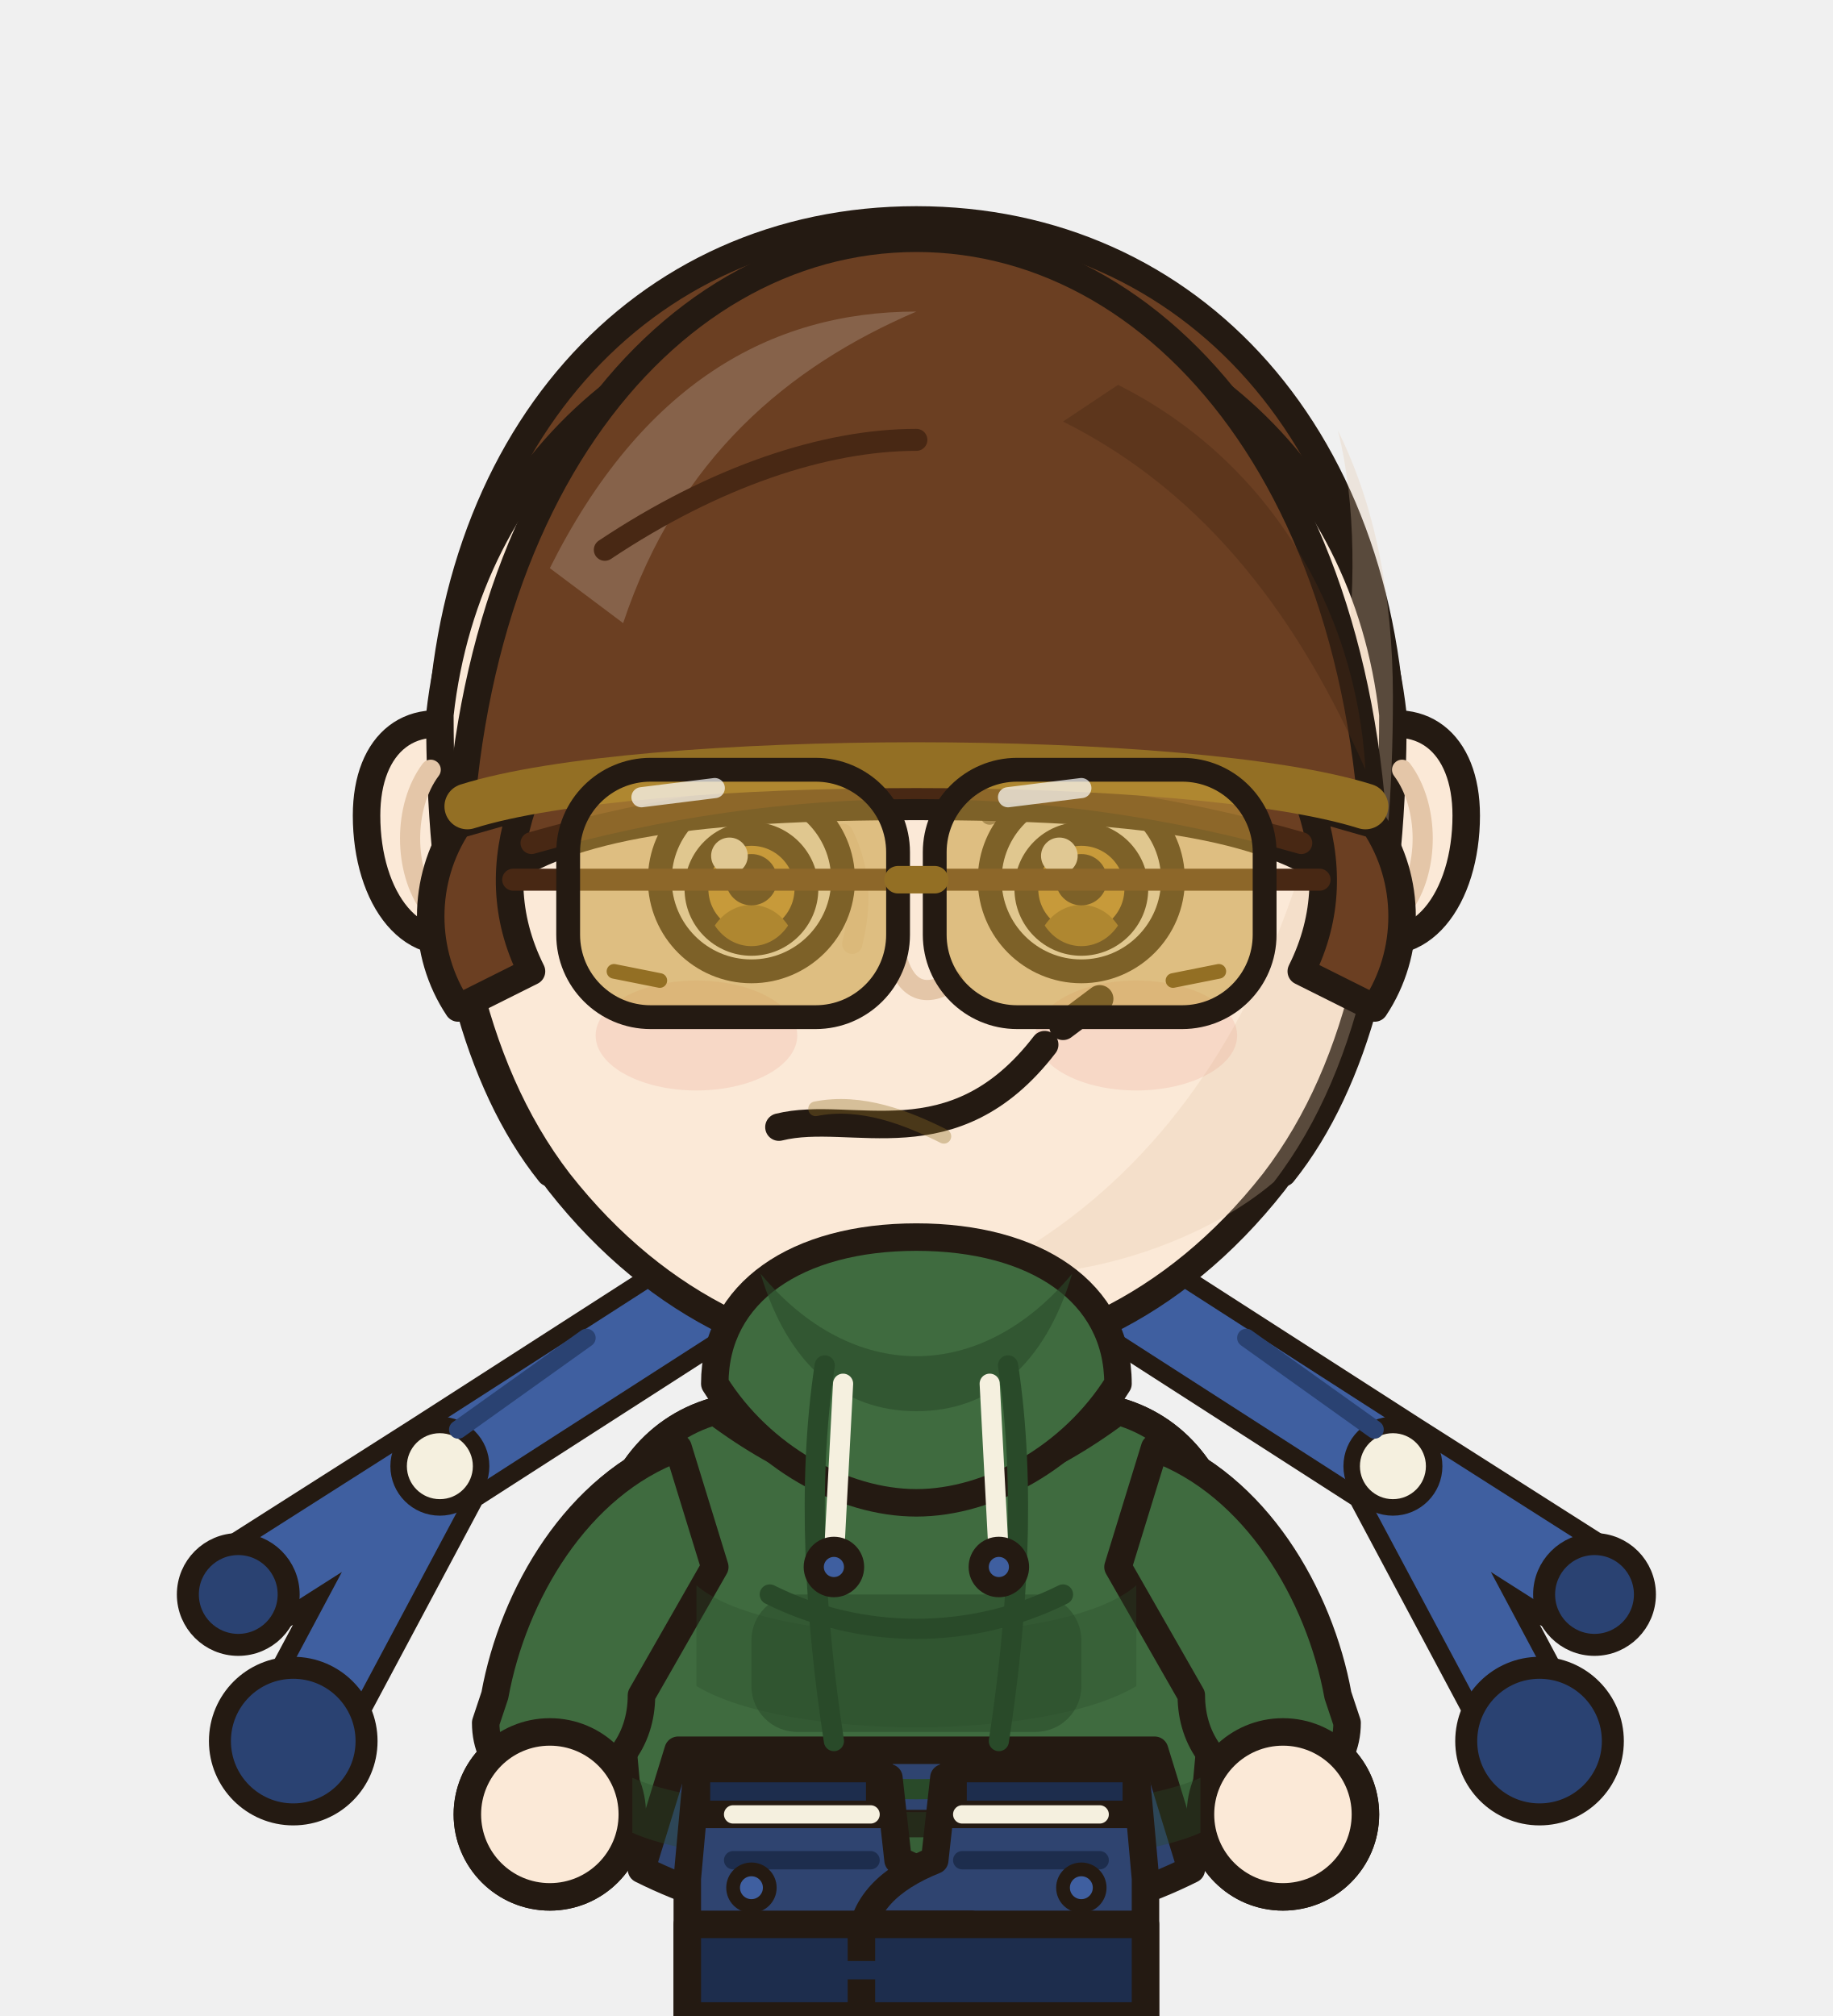
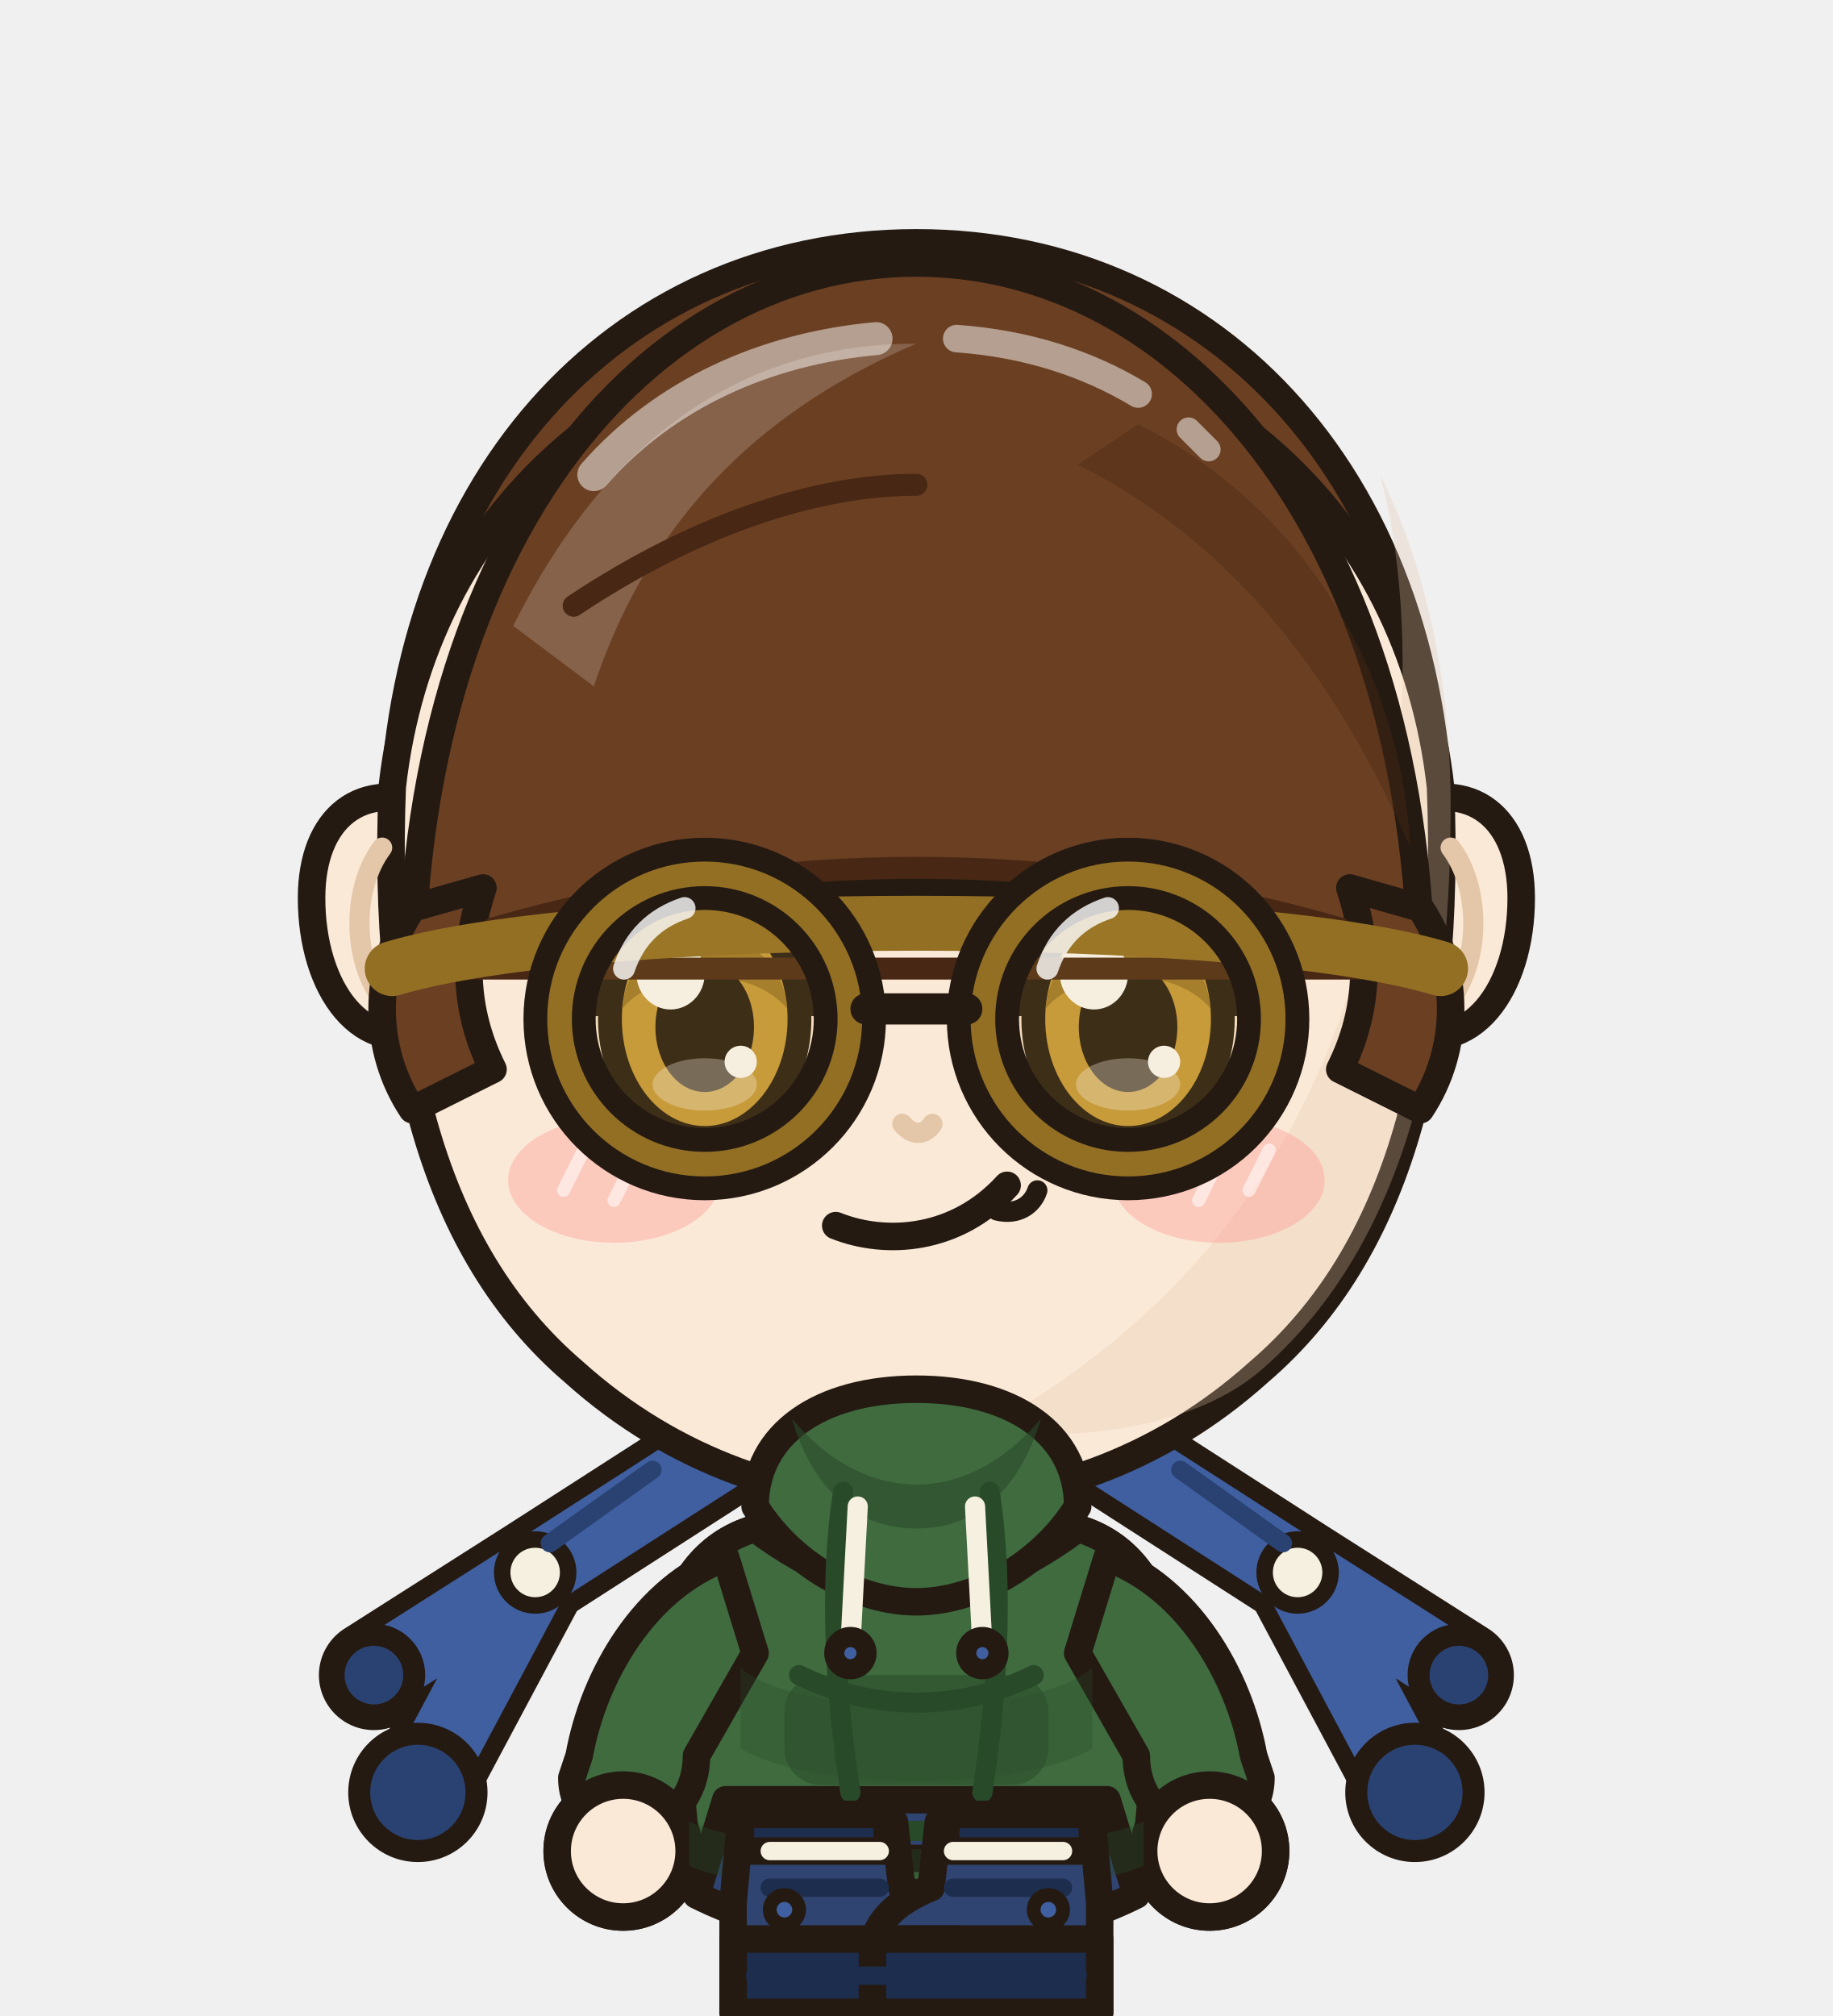
<svg xmlns="http://www.w3.org/2000/svg" width="200" height="220" viewBox="0 0 200 220">
  <g>
-     <g fill="none" stroke="#241a12" stroke-width="12" stroke-linecap="round" stroke-linejoin="round">
-       <path d="M76 142 L48 160 L32 190 M48 160 L26 174" />
-       <path d="M124 142 L152 160 L168 190 M152 160 L174 174" />
-     </g>
-     <g fill="none" stroke="#3f5fa0" stroke-width="8" stroke-linecap="round" stroke-linejoin="round">
-       <path d="M76 142 L48 160 L32 190 M48 160 L26 174" />
-       <path d="M124 142 L152 160 L168 190 M152 160 L174 174" />
-     </g>
-     <g fill="#2a4272" stroke="#241a12" stroke-width="2.4">
-       <circle cx="32" cy="190" r="8" />
-       <circle cx="26" cy="174" r="5.5" />
-       <circle cx="168" cy="190" r="8" />
-       <circle cx="174" cy="174" r="5.5" />
-     </g>
-     <g fill="#f5f0df" stroke="#241a12" stroke-width="1.8">
-       <circle cx="48" cy="160" r="4.5" />
-       <circle cx="152" cy="160" r="4.5" />
-     </g>
-     <g fill="none" stroke="#2a4272" stroke-width="2" stroke-linecap="round">
-       <path d="M64 146 L50 156" />
-       <path d="M136 146 L150 156" />
-     </g>
-   </g>
-   <g>
-     <g stroke="#241a12" stroke-width="3" stroke-linejoin="round" stroke-linecap="round">
-       <path d="M100 24 C70 24 48 48 48 84 C48 102 52 118 60 128 L68 116 C62 104 60 92 61 80 C64 54 80 40 100 40 C120 40 136 54 139 80 C140 92 138 104 132 116 L140 128 C148 118 152 102 152 84 C152 48 130 24 100 24 Z" fill="#6b3f22" />
-     </g>
-     <g stroke="none">
-       <path d="M62 80 C64 60 76 46 92 42 C78 50 68 64 66 82 C65 98 67 110 73 120 L68 116 C62 104 60 92 61 80 Z" fill="#482814" opacity="0.3" />
-     </g>
-     <g fill="none" stroke="#482814" stroke-width="2.2" stroke-linecap="round">
-       <path d="M68 118 C63 106 62 94 64 82" />
-       <path d="M132 118 C137 106 138 94 136 82" />
-     </g>
-   </g>
-   <g>
-     <g stroke="#241a12" stroke-width="3" stroke-linejoin="round" stroke-linecap="round">
-       <path d="M80 190 L80 207 C80 214 84 217 89 217 L95 217 C98 217 99 215 99 212 L99 190 Z" fill="#fbe9d7" />
-       <path d="M120 190 L120 207 C120 214 116 217 111 217 L105 217 C102 217 101 215 101 212 L101 190 Z" fill="#fbe9d7" />
-       <path d="M74 158 C63 162 56 174 54 188 C53 194 56 198 62 199 C67 199 70 196 71 191 L78 170 Z" fill="#fbe9d7" />
-       <path d="M126 158 C137 162 144 174 146 188 C147 194 144 198 138 199 C133 199 130 196 129 191 L122 170 Z" fill="#fbe9d7" />
-       <path d="M78 154 C71 156 67 162 66 169 L69 201 C80 206 120 206 131 201 L134 169 C133 162 129 156 122 154 C114 160 106 163 100 163 C94 163 86 160 78 154 Z" fill="#3f6b3f" />
-       <path d="M88 133 L88 158 C88 164 94 168 100 168 C106 168 112 164 112 158 L112 133 Z" fill="#e4c6a8" />
-       <path d="M52 80 C45 77 40 81 40 89 C40 98 45 105 52 102 Z" fill="#fbe9d7" />
-       <path d="M148 80 C155 77 160 81 160 89 C160 98 155 105 148 102 Z" fill="#fbe9d7" />
-       <path d="M100 32 C72 32 51 51 48 78 C48 98 51 116 61 129 C72 143 86 149 100 149 C114 149 128 143 139 129 C149 116 152 98 152 78 C149 51 128 32 100 32 Z" fill="#fbe9d7" />
-       <circle cx="60" cy="198" r="9" fill="#fbe9d7" />
-       <circle cx="140" cy="198" r="9" fill="#fbe9d7" />
-     </g>
-     <g stroke="none">
-       <path d="M139 129 C149 116 152 97 152 76 C152 65 150 55 146 47 C150 63 146 86 139 103 C132 120 121 132 107 139 C119 140 132 135 139 129 Z" fill="#e4c6a8" opacity="0.28" />
-       <path d="M58 74 C62 54 77 38 96 34 C81 38 66 51 60 66 C57 75 56 84 57 93 C54 86 55 79 58 74 Z" fill="#ffffff" opacity="0.18" />
-       <ellipse cx="76" cy="113" rx="11" ry="6" fill="#df7f6e" opacity="0.16" />
-       <ellipse cx="124" cy="113" rx="11" ry="6" fill="#df7f6e" opacity="0.16" />
-       <path d="M83 196 C88 200 94 201 98 199 L98 205 C92 207 86 206 82 203 Z" fill="#e4c6a8" opacity="0.22" />
-       <path d="M117 196 C112 200 106 201 102 199 L102 205 C108 207 114 206 118 203 Z" fill="#e4c6a8" opacity="0.22" />
-       <path d="M78 158 C86 164 94 167 100 167 C106 167 114 164 122 158 L122 163 C114 169 106 172 100 172 C94 172 86 169 78 163 Z" fill="#294a29" opacity="0.55" />
-       <path d="M69 193 C80 198 120 198 131 193 L131 201 C120 206 80 206 69 201 Z" fill="#294a29" opacity="0.25" />
-       <path d="M74 176 C77 182 78 189 77 196 L72 195 C73 187 72 181 70 176 Z" fill="#294a29" opacity="0.35" />
-       <path d="M126 176 C123 182 122 189 123 196 L128 195 C127 187 128 181 130 176 Z" fill="#294a29" opacity="0.35" />
-     </g>
-     <g fill="none" stroke="#e4c6a8" stroke-width="2.2" stroke-linecap="round">
-       <path d="M47 84 C44 88 44 95 47 99" />
-       <path d="M153 84 C156 88 156 95 153 99" />
-       <path d="M98 105 C99 108 101 109 104 107" />
-       <path d="M92 91 C94 95 94 99 93 103" opacity="0.35" />
-     </g>
-   </g>
-   <g>
-     <g stroke="#241a12" stroke-width="3" stroke-linejoin="round" stroke-linecap="round">
-       <path d="M78 154 C71 156 67 162 66 169 L69 202 C80 207 120 207 131 202 L134 169 C133 162 129 156 122 154 C114 160 106 163 100 163 C94 163 86 160 78 154 Z" fill="#3f6b3f" />
-       <path d="M74 158 C63 162 56 174 54 185 L53 188 C53 193 57 196 62 195 C67 194 70 190 70 185 L78 171 Z" fill="#3f6b3f" />
-       <path d="M126 158 C137 162 144 174 146 185 L147 188 C147 193 143 196 138 195 C133 194 130 190 130 185 L122 171 Z" fill="#3f6b3f" />
-       <path d="M78 151 C78 141 87 135 100 135 C113 135 122 141 122 151 C117 159 108 164 100 164 C92 164 83 159 78 151 Z" fill="#3f6b3f" />
-       <path d="M74 191 L126 191 L130 204 C120 209 110 210 103 210 L103 199 L97 199 L97 210 C90 210 80 209 70 204 Z" fill="#2f4470" />
-     </g>
-     <g stroke="#241a12" stroke-width="3" stroke-linejoin="round" stroke-linecap="round">
-       <circle cx="60" cy="198" r="9" fill="#fbe9d7" />
-       <circle cx="140" cy="198" r="9" fill="#fbe9d7" />
-     </g>
-     <g stroke="none">
-       <path d="M83 139 C88 145 94 148 100 148 C106 148 112 145 117 139 C114 149 108 154 100 154 C92 154 86 149 83 139 Z" fill="#294a29" opacity="0.6" />
-       <path d="M76 173 C84 180 116 180 124 173 L124 184 C114 190 86 190 76 184 Z" fill="#294a29" opacity="0.3" />
-       <rect x="82" y="174" width="36" height="15" rx="5" fill="#294a29" opacity="0.55" />
-       <path d="M69 194 C80 199 120 199 131 194 L131 200 C120 205 80 205 69 200 Z" fill="#294a29" opacity="0.35" />
-     </g>
-     <g fill="none" stroke="#294a29" stroke-width="2.2" stroke-linecap="round">
-       <path d="M90 149 C88 162 89 177 91 190" />
-       <path d="M110 149 C112 162 111 177 109 190" />
-       <path d="M84 174 C94 179 106 179 116 174" />
-       <path d="M86 193 C92 196 108 196 114 193" />
-     </g>
-     <g stroke="#241a12" stroke-width="2.2" stroke-linecap="round">
-       <path d="M92 151 L91 170" stroke="#f5f0df" />
-       <path d="M108 151 L109 170" stroke="#f5f0df" />
-       <circle cx="91" cy="171" r="2.2" fill="#3f5fa0" />
-       <circle cx="109" cy="171" r="2.2" fill="#3f5fa0" />
-     </g>
-   </g>
-   <g>
-     <g transform="translate(0,3)">
-       <g stroke="#241a12" stroke-width="3" stroke-linejoin="round" stroke-linecap="round">
-         <path d="M76 191 L97 191 L98 200 C103 202 106 205 106 209 L106 217 L75 217 L75 202 Z" fill="#2f4470" />
-         <path d="M124 191 L103 191 L102 200 C97 202 94 205 94 209 L94 217 L125 217 L125 202 Z" fill="#2f4470" />
-         <path d="M75 207 L106 207 L106 217 L75 217 Z" fill="#1d2d4d" />
-         <path d="M125 207 L94 207 L94 217 L125 217 Z" fill="#1d2d4d" />
-         <path d="M76 190 L96 190 L96 195 L76 195 Z" fill="#1d2d4d" />
-         <path d="M124 190 L104 190 L104 195 L124 195 Z" fill="#1d2d4d" />
-       </g>
-       <g fill="none" stroke="#1d2d4d" stroke-width="2" stroke-linecap="round">
-         <path d="M80 200 L95 200" />
-         <path d="M120 200 L105 200" />
-         <path d="M78 212 L104 212" />
-         <path d="M96 212 L122 212" />
-       </g>
-       <g stroke="#f5f0df" stroke-width="2" stroke-linecap="round">
-         <path d="M80 195 L95 195" />
-         <path d="M120 195 L105 195" />
-       </g>
-       <g fill="#3f5fa0" stroke="#241a12" stroke-width="1.5">
-         <circle cx="82" cy="203" r="2" />
-         <circle cx="118" cy="203" r="2" />
-       </g>
-     </g>
-   </g>
-   <g>
-     <g stroke="#241a12" stroke-width="2.6" stroke-linejoin="round" stroke-linecap="round">
-       <circle cx="82" cy="96" r="10" fill="#fffdf6" />
-       <circle cx="118" cy="96" r="10" fill="#fffdf6" />
-       <circle cx="82" cy="97" r="6" fill="#c79a3a" />
-       <circle cx="118" cy="97" r="6" fill="#c79a3a" />
-       <path d="M78 101 C80 104 84 104 86 101 C84 98 80 98 78 101 Z" fill="#936f24" stroke="none" />
-       <path d="M114 101 C116 104 120 104 122 101 C120 98 116 98 114 101 Z" fill="#936f24" stroke="none" />
-       <circle cx="82" cy="96" r="2.8" fill="#241a12" stroke="none" />
-       <circle cx="118" cy="96" r="2.8" fill="#241a12" stroke="none" />
-       <circle cx="79.6" cy="93.4" r="2" fill="#ffffff" stroke="none" />
-       <circle cx="115.6" cy="93.4" r="2" fill="#ffffff" stroke="none" />
-       <path d="M72 89 C74 84 78 81 82 81" fill="none" stroke-width="2" opacity="0.55" />
-       <path d="M108 89 C110 84 114 81 118 81" fill="none" stroke-width="2" opacity="0.55" />
-     </g>
-   </g>
-   <g>
-     <g fill="none" stroke="#241a12" stroke-width="3" stroke-linecap="round">
-       <path d="M85 123 C93 121 104 127 114 114" />
-       <path d="M89 121 C94 120 99 122 103 124" stroke="#936f24" stroke-width="1.6" opacity="0.35" />
-       <path d="M116 112 L120 109" />
-     </g>
-   </g>
-   <g>
-     <g stroke="#241a12" stroke-width="3" stroke-linejoin="round" stroke-linecap="round">
-       <path d="M50 104 C48 56 72 26 100 26 C128 26 152 56 150 104 L146 96 C138 90 124 88 100 88 C76 88 62 90 54 96 Z" fill="#6b3f22" />
-       <path d="M50 90 C46 96 46 104 50 110 L58 106 C55 100 55 94 57 88 Z" fill="#6b3f22" />
-       <path d="M150 90 C154 96 154 104 150 110 L142 106 C145 100 145 94 143 88 Z" fill="#6b3f22" />
-     </g>
-     <g stroke="none">
-       <path d="M60 62 C70 42 84 34 100 34 C86 40 74 50 68 68 Z" fill="#ffffff" opacity="0.18" />
-       <path d="M122 42 C138 50 148 66 149 84 C142 68 132 54 116 46 Z" fill="#482814" opacity="0.4" />
-     </g>
-     <g fill="none" stroke="#482814" stroke-width="2.4" stroke-linecap="round">
-       <path d="M58 92 C72 88 86 86 100 86 C114 86 128 88 142 92" />
-       <path d="M56 96 L144 96" />
-       <path d="M66 60 C78 52 90 48 100 48" />
-     </g>
-   </g>
-   <g>
-     <g stroke="#241a12" stroke-width="2.6" stroke-linejoin="round" stroke-linecap="round">
-       <path d="M51 88 C70 82 130 82 149 88" fill="none" stroke="#936f24" stroke-width="5" />
-       <rect x="62" y="84" width="36" height="27" rx="9" fill="#c79a3a" fill-opacity="0.55" />
-       <rect x="102" y="84" width="36" height="27" rx="9" fill="#c79a3a" fill-opacity="0.55" />
-       <path d="M98 96 L102 96" fill="none" stroke="#936f24" stroke-width="3" />
-       <path d="M70 87 L78 86" fill="none" stroke="#ffffff" stroke-width="2.2" opacity="0.7" />
-       <path d="M110 87 L118 86" fill="none" stroke="#ffffff" stroke-width="2.2" opacity="0.7" />
-       <path d="M67 106 L72 107" fill="none" stroke="#936f24" stroke-width="1.6" />
-       <path d="M128 107 L133 106" fill="none" stroke="#936f24" stroke-width="1.6" />
+     <g transform="translate(100 218) scale(0.8) translate(-100 -218)">
+       <g fill="none" stroke="#241a12" stroke-width="15.00" stroke-linecap="round" stroke-linejoin="round">
+         <path d="M76 142 L48 160 L32 190 M48 160 L26 174" />
+         <path d="M124 142 L152 160 L168 190 M152 160 L174 174" />
+       </g>
+       <g fill="none" stroke="#3f5fa0" stroke-width="10.00" stroke-linecap="round" stroke-linejoin="round">
+         <path d="M76 142 L48 160 L32 190 M48 160 L26 174" />
+         <path d="M124 142 L152 160 L168 190 M152 160 L174 174" />
+       </g>
+       <g fill="#2a4272" stroke="#241a12" stroke-width="3.00">
+         <circle cx="32" cy="190" r="8" />
+         <circle cx="26" cy="174" r="5.5" />
+         <circle cx="168" cy="190" r="8" />
+         <circle cx="174" cy="174" r="5.5" />
+       </g>
+       <g fill="#f5f0df" stroke="#241a12" stroke-width="2.25">
+         <circle cx="48" cy="160" r="4.5" />
+         <circle cx="152" cy="160" r="4.5" />
+       </g>
+       <g fill="none" stroke="#2a4272" stroke-width="2.50" stroke-linecap="round">
+         <path d="M64 146 L50 156" />
+         <path d="M136 146 L150 156" />
+       </g>
+     </g>
+   </g>
+   <g>
+     <g transform="translate(100 164) scale(1.1) translate(-100 -149)">
+       <g stroke="#241a12" stroke-width="2.73" stroke-linejoin="round" stroke-linecap="round">
+         <path d="M100 24 C70 24 48 48 48 84 C48 102 52 118 60 128 L68 116 C62 104 60 92 61 80 C64 54 80 40 100 40 C120 40 136 54 139 80 C140 92 138 104 132 116 L140 128 C148 118 152 102 152 84 C152 48 130 24 100 24 Z" fill="#6b3f22" />
+       </g>
+       <g stroke="none">
+         <path d="M62 80 C64 60 76 46 92 42 C78 50 68 64 66 82 C65 98 67 110 73 120 L68 116 C62 104 60 92 61 80 Z" fill="#482814" opacity="0.3" />
+       </g>
+       <g fill="none" stroke="#482814" stroke-width="2.00" stroke-linecap="round">
+         <path d="M68 118 C63 106 62 94 64 82" />
+         <path d="M132 118 C137 106 138 94 136 82" />
+       </g>
+     </g>
+   </g>
+   <g>
+     <g transform="translate(100 218) scale(0.8) translate(-100 -218)">
+       <g stroke="#241a12" stroke-width="3.75" stroke-linejoin="round" stroke-linecap="round">
+         <path d="M80 190 L80 207 C80 214 84 217 89 217 L95 217 C98 217 99 215 99 212 L99 190 Z" fill="#fbe9d7" />
+         <path d="M120 190 L120 207 C120 214 116 217 111 217 L105 217 C102 217 101 215 101 212 L101 190 Z" fill="#fbe9d7" />
+         <path d="M74 158 C63 162 56 174 54 188 C53 194 56 198 62 199 C67 199 70 196 71 191 L78 170 Z" fill="#fbe9d7" />
+         <path d="M126 158 C137 162 144 174 146 188 C147 194 144 198 138 199 C133 199 130 196 129 191 L122 170 Z" fill="#fbe9d7" />
+         <path d="M78 154 C71 156 67 162 66 169 L69 201 C80 206 120 206 131 201 L134 169 C133 162 129 156 122 154 C114 160 106 163 100 163 C94 163 86 160 78 154 Z" fill="#3f6b3f" />
+         <path d="M88 133 L88 158 C88 164 94 168 100 168 C106 168 112 164 112 158 L112 133 Z" fill="#e4c6a8" />
+         <circle cx="60" cy="198" r="9" fill="#fbe9d7" />
+         <circle cx="140" cy="198" r="9" fill="#fbe9d7" />
+       </g>
+       <g stroke="none">
+         <path d="M83 196 C88 200 94 201 98 199 L98 205 C92 207 86 206 82 203 Z" fill="#e4c6a8" opacity="0.22" />
+         <path d="M117 196 C112 200 106 201 102 199 L102 205 C108 207 114 206 118 203 Z" fill="#e4c6a8" opacity="0.22" />
+         <path d="M78 158 C86 164 94 167 100 167 C106 167 114 164 122 158 L122 163 C114 169 106 172 100 172 C94 172 86 169 78 163 Z" fill="#294a29" opacity="0.55" />
+         <path d="M69 193 C80 198 120 198 131 193 L131 201 C120 206 80 206 69 201 Z" fill="#294a29" opacity="0.25" />
+         <path d="M74 176 C77 182 78 189 77 196 L72 195 C73 187 72 181 70 176 Z" fill="#294a29" opacity="0.35" />
+         <path d="M126 176 C123 182 122 189 123 196 L128 195 C127 187 128 181 130 176 Z" fill="#294a29" opacity="0.35" />
+       </g>
+     </g>
+     <g transform="translate(100 164) scale(1.1) translate(-100 -149)">
+       <g stroke="#241a12" stroke-width="2.73" stroke-linejoin="round" stroke-linecap="round">
+         <path d="M52 80 C45 77 40 81 40 89 C40 98 45 105 52 102 Z" fill="#fbe9d7" />
+         <path d="M148 80 C155 77 160 81 160 89 C160 98 155 105 148 102 Z" fill="#fbe9d7" />
+         <path d="M100 32 C72 32 51 51 48 78 C47 104 52 124 66 136 C76 145 88 149 100 149 C112 149 124 145 134 136 C148 124 153 104 152 78 C149 51 128 32 100 32 Z" fill="#fbe9d7" />
+       </g>
+       <g stroke="none">
+         <path d="M134 136 C148 124 153 104 153 80 C153 66 150 55 146 47 C151 66 147 90 140 106 C133 122 121 134 106 142 C118 143 128 141 134 136 Z" fill="#e4c6a8" opacity="0.28" />
+         <path d="M58 74 C62 54 77 38 96 34 C81 38 66 51 60 66 C57 75 56 84 57 93 C54 86 55 79 58 74 Z" fill="#ffffff" opacity="0.18" />
+         <ellipse cx="70" cy="117" rx="10.5" ry="6.2" fill="#ff8a8a" opacity="0.34" />
+         <ellipse cx="130" cy="117" rx="10.5" ry="6.2" fill="#ff8a8a" opacity="0.34" />
+       </g>
+       <g fill="none" stroke="#e4c6a8" stroke-width="2" stroke-linecap="round">
+         <path d="M47 84 C44 88 44 95 47 99" />
+         <path d="M153 84 C156 88 156 95 153 99" />
+         <path d="M98.6 111.4 C99.6 112.6 100.8 112.6 101.6 111.4" />
+       </g>
+       <g fill="none" stroke="#ffffff" stroke-width="1.3" stroke-linecap="round" opacity="0.55">
+         <path d="M65 118 L67 114" />
+         <path d="M70 119 L72 115" />
+         <path d="M128 119 L130 115" />
+         <path d="M133 118 L135 114" />
+       </g>
+     </g>
+   </g>
+   <g>
+     <g transform="translate(100 218) scale(0.8) translate(-100 -218)">
+       <g stroke="#241a12" stroke-width="3.75" stroke-linejoin="round" stroke-linecap="round">
+         <path d="M78 154 C71 156 67 162 66 169 L69 202 C80 207 120 207 131 202 L134 169 C133 162 129 156 122 154 C114 160 106 163 100 163 C94 163 86 160 78 154 Z" fill="#3f6b3f" />
+         <path d="M74 158 C63 162 56 174 54 185 L53 188 C53 193 57 196 62 195 C67 194 70 190 70 185 L78 171 Z" fill="#3f6b3f" />
+         <path d="M126 158 C137 162 144 174 146 185 L147 188 C147 193 143 196 138 195 C133 194 130 190 130 185 L122 171 Z" fill="#3f6b3f" />
+         <path d="M78 151 C78 141 87 135 100 135 C113 135 122 141 122 151 C117 159 108 164 100 164 C92 164 83 159 78 151 Z" fill="#3f6b3f" />
+         <path d="M74 191 L126 191 L130 204 C120 209 110 210 103 210 L103 199 L97 199 L97 210 C90 210 80 209 70 204 Z" fill="#2f4470" />
+       </g>
+       <g stroke="#241a12" stroke-width="3.75" stroke-linejoin="round" stroke-linecap="round">
+         <circle cx="60" cy="198" r="9" fill="#fbe9d7" />
+         <circle cx="140" cy="198" r="9" fill="#fbe9d7" />
+       </g>
+       <g stroke="none">
+         <path d="M83 139 C88 145 94 148 100 148 C106 148 112 145 117 139 C114 149 108 154 100 154 C92 154 86 149 83 139 Z" fill="#294a29" opacity="0.6" />
+         <path d="M76 173 C84 180 116 180 124 173 L124 184 C114 190 86 190 76 184 Z" fill="#294a29" opacity="0.3" />
+         <rect x="82" y="174" width="36" height="15" rx="5" fill="#294a29" opacity="0.55" />
+         <path d="M69 194 C80 199 120 199 131 194 L131 200 C120 205 80 205 69 200 Z" fill="#294a29" opacity="0.35" />
+       </g>
+       <g fill="none" stroke="#294a29" stroke-width="2.75" stroke-linecap="round">
+         <path d="M90 149 C88 162 89 177 91 190" />
+         <path d="M110 149 C112 162 111 177 109 190" />
+         <path d="M84 174 C94 179 106 179 116 174" />
+         <path d="M86 193 C92 196 108 196 114 193" />
+       </g>
+       <g stroke="#241a12" stroke-width="2.75" stroke-linecap="round">
+         <path d="M92 151 L91 170" stroke="#f5f0df" />
+         <path d="M108 151 L109 170" stroke="#f5f0df" />
+         <circle cx="91" cy="171" r="2.2" fill="#3f5fa0" />
+         <circle cx="109" cy="171" r="2.2" fill="#3f5fa0" />
+       </g>
+     </g>
+   </g>
+   <g>
+     <g transform="translate(100 218) scale(0.8) translate(-100 -218)">
+       <g transform="translate(0,3)">
+         <g stroke="#241a12" stroke-width="3.75" stroke-linejoin="round" stroke-linecap="round">
+           <path d="M76 191 L97 191 L98 200 C103 202 106 205 106 209 L106 217 L75 217 L75 202 Z" fill="#2f4470" />
+           <path d="M124 191 L103 191 L102 200 C97 202 94 205 94 209 L94 217 L125 217 L125 202 Z" fill="#2f4470" />
+           <path d="M75 207 L106 207 L106 217 L75 217 Z" fill="#1d2d4d" />
+           <path d="M125 207 L94 207 L94 217 L125 217 Z" fill="#1d2d4d" />
+           <path d="M76 190 L96 190 L96 195 L76 195 Z" fill="#1d2d4d" />
+           <path d="M124 190 L104 190 L104 195 L124 195 Z" fill="#1d2d4d" />
+         </g>
+         <g fill="none" stroke="#1d2d4d" stroke-width="2.50" stroke-linecap="round">
+           <path d="M80 200 L95 200" />
+           <path d="M120 200 L105 200" />
+           <path d="M78 212 L104 212" />
+           <path d="M96 212 L122 212" />
+         </g>
+         <g stroke="#f5f0df" stroke-width="2.50" stroke-linecap="round">
+           <path d="M80 195 L95 195" />
+           <path d="M120 195 L105 195" />
+         </g>
+         <g fill="#3f5fa0" stroke="#241a12" stroke-width="1.88">
+           <circle cx="82" cy="203" r="2" />
+           <circle cx="118" cy="203" r="2" />
+         </g>
+       </g>
+     </g>
+   </g>
+   <g>
+     <g transform="translate(100 164) scale(1.1) translate(-100 -149)">
+       <ellipse cx="79" cy="101" rx="9.4" ry="11.8" fill="#c79a3a" stroke="#241a12" stroke-width="2.36" />
+       <path d="M70.8 100 C71.6 90.2 86.4 90.2 87.2 100 C83.7 95.69 74.3 95.69 70.8 100 Z" fill="#936f24" opacity="0.75" />
+       <ellipse cx="79.0" cy="101.8" rx="4.888" ry="6.443" fill="#241a12" />
+       <ellipse cx="79" cy="107.49" rx="5.17" ry="2.596" fill="#ffffff" opacity="0.32" />
+       <ellipse cx="75.616" cy="96.516" rx="3.384" ry="3.54" fill="#ffffff" />
+       <circle cx="82.572" cy="105.248" r="1.598" fill="#ffffff" />
+       <path d="M68.1 99 C70.6 86.7 87.4 86.7 89.9 99" fill="none" stroke="#241a12" stroke-width="3.45" stroke-linecap="round" />
+       <path d="M68.6 97.5 L65.1 94.5" fill="none" stroke="#241a12" stroke-width="2.36" stroke-linecap="round" />
+       <ellipse cx="121" cy="101" rx="9.4" ry="11.8" fill="#c79a3a" stroke="#241a12" stroke-width="2.36" />
+       <path d="M112.8 100 C113.6 90.2 128.4 90.2 129.2 100 C125.7 95.69 116.3 95.69 112.8 100 Z" fill="#936f24" opacity="0.75" />
+       <ellipse cx="121.0" cy="101.8" rx="4.888" ry="6.443" fill="#241a12" />
+       <ellipse cx="121" cy="107.49" rx="5.17" ry="2.596" fill="#ffffff" opacity="0.32" />
+       <ellipse cx="117.616" cy="96.516" rx="3.384" ry="3.54" fill="#ffffff" />
+       <circle cx="124.572" cy="105.248" r="1.598" fill="#ffffff" />
+       <path d="M110.1 99 C112.6 86.7 129.4 86.7 131.9 99" fill="none" stroke="#241a12" stroke-width="3.45" stroke-linecap="round" />
+       <path d="M131.4 97.5 L134.9 94.5" fill="none" stroke="#241a12" stroke-width="2.36" stroke-linecap="round" />
+     </g>
+   </g>
+   <g>
+     <g transform="translate(100 164) scale(1.1) translate(-100 -149)">
+       <g fill="none" stroke="#241a12" stroke-width="2.73" stroke-linecap="round" stroke-linejoin="round">
+         <path d="M92 121.5 C97 123.5 104 123 109 117.5" />
+         <path d="M108 120 C110 120.5 111.5 119.5 112 118" stroke-width="2.00" />
+       </g>
+     </g>
+   </g>
+   <g>
+     <g transform="translate(100 164) scale(1.1) translate(-100 -149)">
+       <g stroke="#241a12" stroke-width="2.73" stroke-linejoin="round" stroke-linecap="round">
+         <path d="M50 104 C48 56 72 26 100 26 C128 26 152 56 150 104 L146 96 C138 90 124 88 100 88 C76 88 62 90 54 96 Z" fill="#6b3f22" />
+         <path d="M50 90 C46 96 46 104 50 110 L58 106 C55 100 55 94 57 88 Z" fill="#6b3f22" />
+         <path d="M150 90 C154 96 154 104 150 110 L142 106 C145 100 145 94 143 88 Z" fill="#6b3f22" />
+       </g>
+       <g stroke="none">
+         <path d="M60 62 C70 42 84 34 100 34 C86 40 74 50 68 68 Z" fill="#ffffff" opacity="0.18" />
+         <path d="M122 42 C138 50 148 66 149 84 C142 68 132 54 116 46 Z" fill="#482814" opacity="0.4" />
+       </g>
+       <g fill="none" stroke="#482814" stroke-width="2.18" stroke-linecap="round">
+         <path d="M58 92 C72 88 86 86 100 86 C114 86 128 88 142 92" />
+         <path d="M56 96 L144 96" />
+         <path d="M66 60 C78 52 90 48 100 48" />
+       </g>
+       <g fill="none" stroke="#ffffff" stroke-linecap="round" opacity="0.5">
+         <path d="M68 47 C75 39 85 34.5 96 33.5" stroke-width="3.27" />
+         <path d="M104 33.5 C111 34 117 36 122 39" stroke-width="2.73" />
+         <path d="M127 42.5 L129 44.5" stroke-width="2.36" />
+       </g>
+     </g>
+   </g>
+   <g>
+     <g transform="translate(100 164) scale(1.1) translate(-100 -149)">
+       <g stroke="#241a12" stroke-width="2.36" stroke-linejoin="round" stroke-linecap="round">
+         <path d="M48 96 C68 90 132 90 152 96" fill="none" stroke="#936f24" stroke-width="5.45" />
+         <circle cx="79" cy="101" r="14.4" fill="none" stroke="#936f24" stroke-width="4.00" />
+         <circle cx="121" cy="101" r="14.4" fill="none" stroke="#936f24" stroke-width="4.00" />
+         <circle cx="79" cy="101" r="16.8" fill="none" />
+         <circle cx="121" cy="101" r="16.8" fill="none" />
+         <circle cx="79" cy="101" r="12" fill="#c79a3a" fill-opacity="0.16" />
+         <circle cx="121" cy="101" r="12" fill="#c79a3a" fill-opacity="0.16" />
+         <path d="M95 100 L105 100" fill="none" stroke-width="3.09" />
+         <path d="M71 96 C72 93 74 91 77 90" fill="none" stroke="#ffffff" stroke-width="2.18" opacity="0.8" />
+         <path d="M113 96 C114 93 116 91 119 90" fill="none" stroke="#ffffff" stroke-width="2.18" opacity="0.8" />
+       </g>
    </g>
  </g>
</svg>
